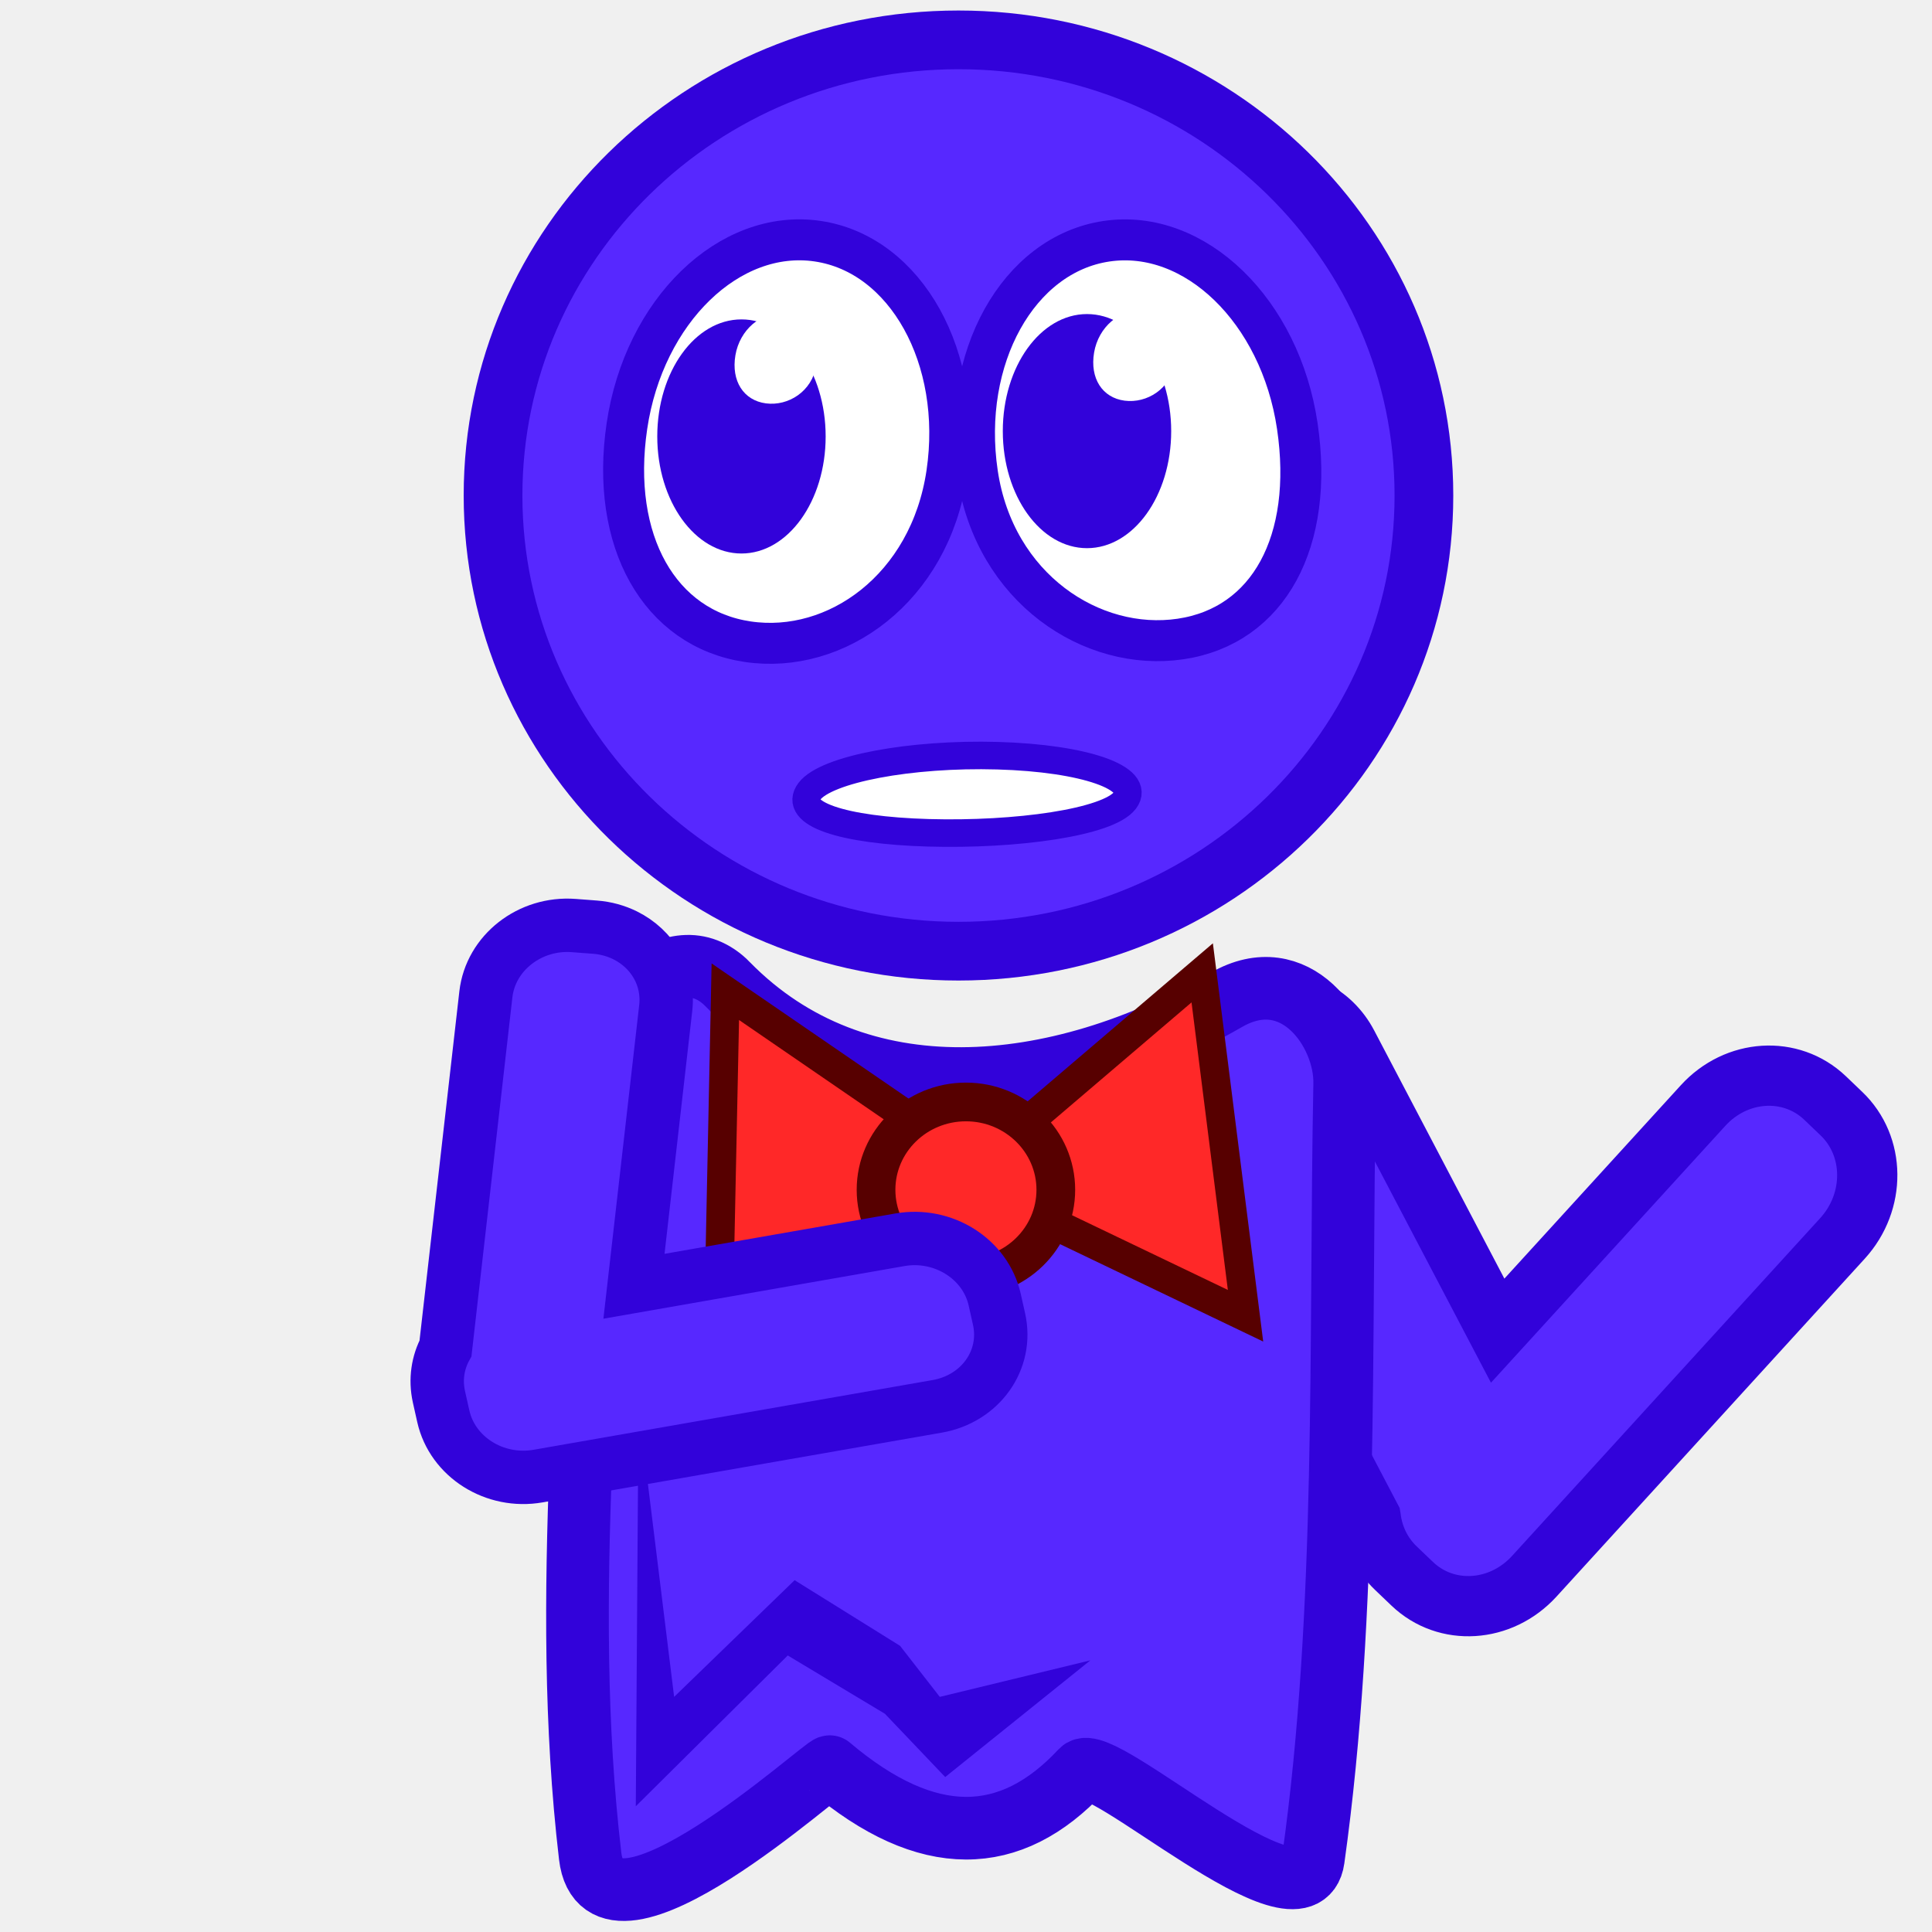
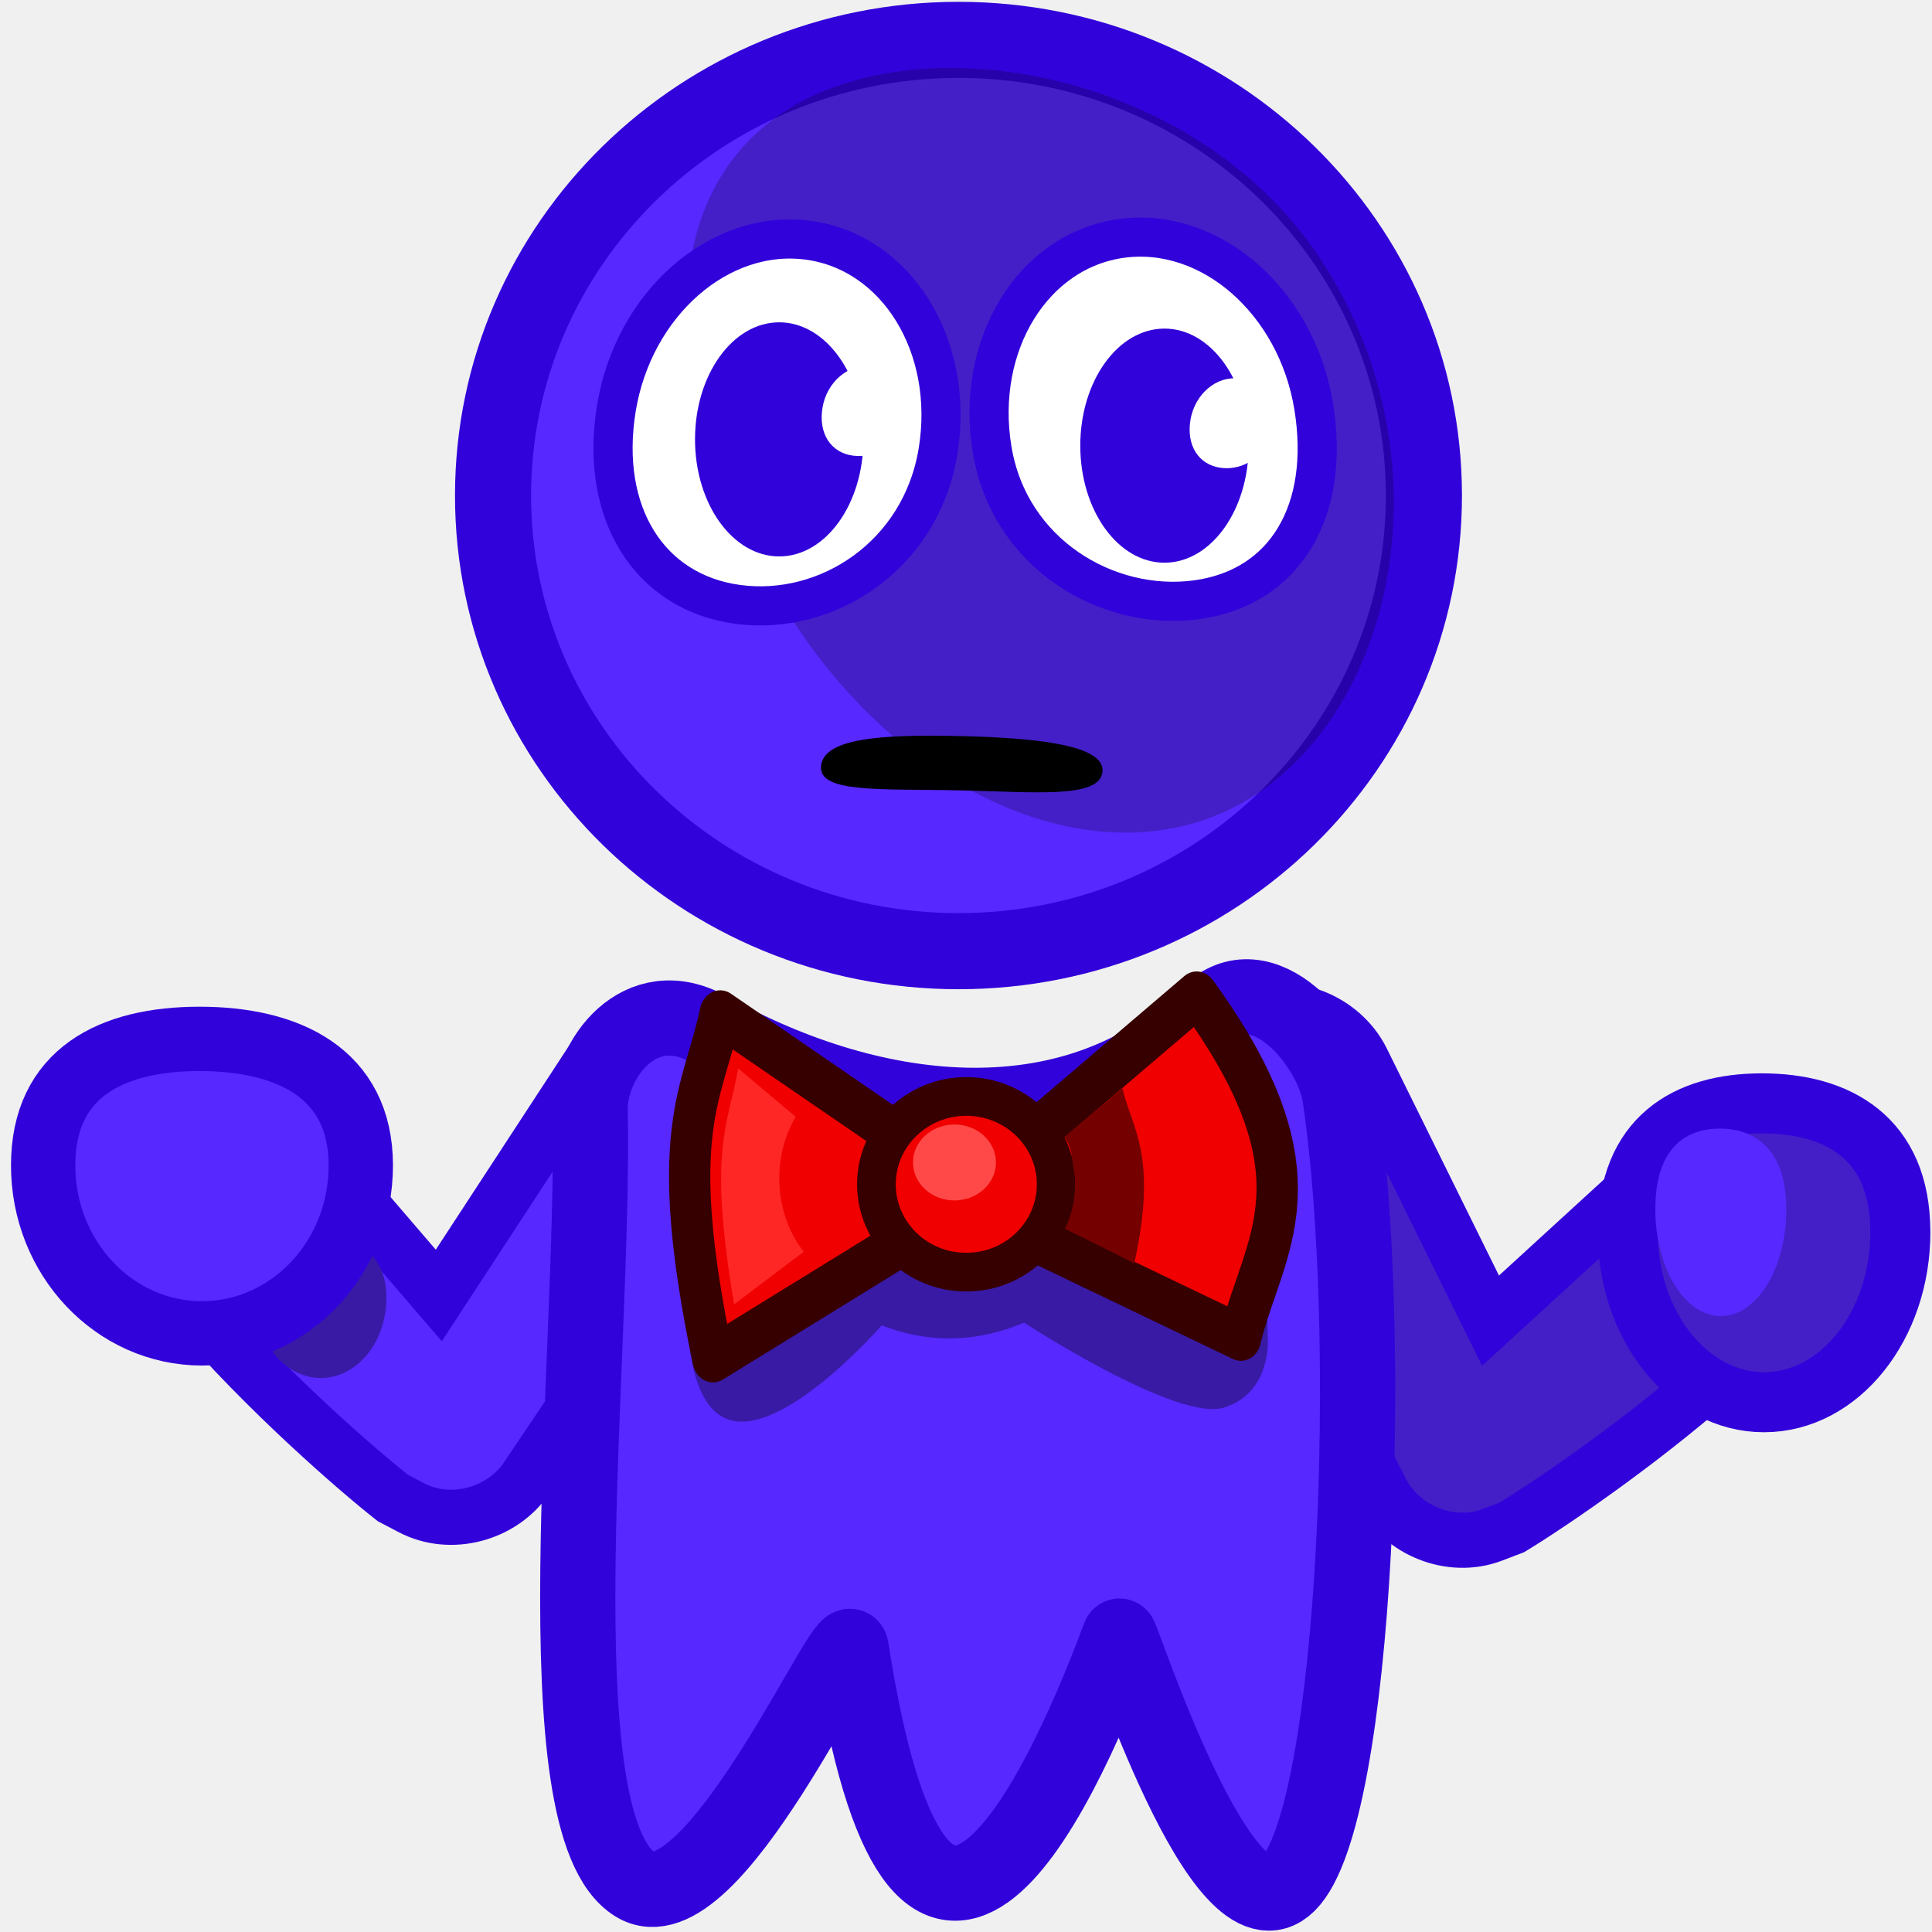
- <svg xmlns="http://www.w3.org/2000/svg" width="100" height="100" viewBox="0 0 26.458 26.458" version="1.1" id="svg1">
-   <defs id="defs1" />
+ <svg xmlns="http://www.w3.org/2000/svg" width="100" height="100" viewBox="0 0 26.458 26.458" version="1.1" id="svg1" xml:space="preserve">
+   <defs id="defs1">
+     <linearGradient id="linearGradient13895">
+       <stop style="stop-color:#000000;stop-opacity:1;" offset="0" id="stop13893" />
+     </linearGradient>
+     <filter style="color-interpolation-filters:sRGB;" id="filter14269" x="-0.312" y="-0.296" width="1.623" height="1.592">
+       <feGaussianBlur stdDeviation="0.205" result="blur" id="feGaussianBlur14263" />
+       <feComposite in="SourceGraphic" in2="blur" operator="in" result="composite1" id="feComposite14265" />
+       <feComposite in="composite1" in2="composite1" operator="in" result="composite2" id="feComposite14267" />
+     </filter>
+   </defs>
  <g id="layer1">
-     <path id="path3" style="fill:#5728ff;fill-opacity:1;stroke:#3202da;stroke-width:0.825;stroke-dasharray:none;stroke-opacity:1" d="m 17.329,13.741 c -0.149,0.026 -0.298,0.084 -0.438,0.175 l -0.27,0.176 c -0.561,0.366 -0.767,1.13 -0.462,1.712 l 2.613,4.981 6.3e-5,5.06e-4 c 0.032,0.258 0.148,0.503 0.345,0.691 l 0.224,0.214 c 0.467,0.445 1.212,0.398 1.671,-0.105 l 4.22,-4.626 c 0.459,-0.503 0.451,-1.266 -0.016,-1.71 L 24.993,15.036 C 24.525,14.591 23.78,14.638 23.322,15.141 l -2.812,3.082 -2.055,-3.917 C 18.226,13.869 17.776,13.662 17.329,13.741 Z" />
-     <path id="rect3" style="fill:#5728ff;fill-opacity:1;stroke:#3202da;stroke-width:0.858;stroke-opacity:1" d="m 9.966,13.48 c 1.775,1.808 4.489,1.562 6.828,0.213 0.944,-0.545 1.635,0.432 1.621,1.148 -0.068,3.541 0.05,7.201 -0.43,10.619 -0.148,1.053 -2.915,-1.49 -3.176,-1.21 -0.965,1.037 -2.103,1.079 -3.445,-0.056 -0.047,-0.04 -3.102,2.759 -3.282,1.223 -0.421,-3.578 0.053,-7.188 0.08,-10.782 0.005,-0.716 1.05,-1.924 1.804,-1.156 z" />
-     <ellipse style="fill:#5728ff;fill-opacity:1;stroke:#3202da;stroke-width:0.804;stroke-dasharray:none;stroke-opacity:1" id="path1" cx="13.126" cy="6.786" rx="6.374" ry="6.24" />
-     <path id="ellipse3" style="fill:#ffffff;stroke:#3202da;stroke-width:0.561;stroke-opacity:1" transform="rotate(8.428451)" d="m 13.776,4.512 c 0,1.594 -1.135,2.68 -2.358,2.68 -1.223,-2e-7 -2.07,-1.086 -2.07,-2.68 0,-1.594 0.991,-2.886 2.214,-2.886 1.223,0 2.214,1.292 2.214,2.886 z" />
-     <path id="ellipse1" style="fill:#ffffff;stroke:#3202da;stroke-width:0.561;stroke-opacity:1" transform="matrix(-0.9891997,0.1465743,0.1465743,0.9891997,0,0)" d="m -12.291,8.375 c 0,1.594 -1.197,2.651 -2.419,2.651 -1.223,0 -2.009,-1.057 -2.009,-2.651 0,-1.594 0.991,-2.886 2.214,-2.886 1.223,0 2.214,1.292 2.214,2.886 z" />
-     <path id="path2" style="fill:#ffffff;stroke:#3202da;stroke-width:0.377;stroke-opacity:1;stroke-dasharray:none" d="m 15.406,10.961 c -0.23,0.303 -1.496,0.478 -2.689,0.444 -1.193,-0.034 -1.863,-0.265 -1.632,-0.569 0.23,-0.303 1.385,-0.521 2.578,-0.487 1.193,0.034 1.974,0.308 1.743,0.612 z" />
-     <path style="fill:#ff2828;fill-opacity:1;stroke:#570000;stroke-width:0.498;stroke-opacity:1" id="path5" d="M 11.531,16.706 6.2,16.371 9.156,11.922 Z" transform="matrix(0.03092799,0.8854601,-0.78587,0.03484738,22.60674,7.520962)" />
-     <path style="fill:#ff2828;fill-opacity:1;stroke:#570000;stroke-width:0.498;stroke-opacity:1" id="path6" d="M 11.531,16.706 6.2,16.371 9.156,11.922 Z" transform="matrix(0.0619263,0.8838333,0.7852006,-0.04760398,3.225363,8.622313)" />
-     <ellipse style="fill:#ff2828;fill-opacity:1;stroke:#570000;stroke-width:0.53;stroke-opacity:1" id="path4" cx="13.228" cy="16.294" rx="1.231" ry="1.203" />
-     <ellipse style="fill:#3202da;fill-opacity:1;stroke:none;stroke-width:0.585;stroke-opacity:1" id="path7" cx="10.154" cy="5.977" rx="1.153" ry="1.603" />
-     <ellipse style="fill:#3202da;fill-opacity:1;stroke:none;stroke-width:0.585;stroke-opacity:1" id="ellipse7" cx="14.886" cy="5.904" rx="1.153" ry="1.603" />
-     <path id="path8" style="fill:#ffffff;stroke:none;stroke-width:0.133;stroke-opacity:1" d="m 11.178,5.01 c -0.059,0.351 -0.383,0.554 -0.689,0.514 -0.306,-0.04 -0.477,-0.307 -0.418,-0.658 0.059,-0.351 0.355,-0.604 0.661,-0.564 0.306,0.04 0.506,0.357 0.447,0.709 z" />
-     <path id="path9" style="fill:#ffffff;stroke:none;stroke-width:0.133;stroke-opacity:1" d="m 16.09,4.973 c -0.059,0.351 -0.383,0.554 -0.689,0.514 -0.306,-0.04 -0.477,-0.307 -0.418,-0.658 0.059,-0.351 0.355,-0.604 0.661,-0.564 0.306,0.04 0.506,0.357 0.447,0.709 z" />
-     <path style="fill:#3202da;fill-opacity:1;stroke:none;stroke-width:0.663;stroke-opacity:1" d="m 8.744,19.275 -0.037,5.461 2.081,-2.065 1.331,0.799 0.825,0.866 1.988,-1.598 -2.062,0.5 -0.544,-0.699 -1.444,-0.899 -1.65,1.598 z" id="path10" />
-     <path id="rect1" style="fill:#5728ff;fill-opacity:1;stroke:#3202da;stroke-width:0.731;stroke-dasharray:none;stroke-opacity:1" d="M 8.561,12.809 C 8.437,12.748 8.297,12.708 8.147,12.697 L 7.858,12.675 C 7.256,12.629 6.719,13.049 6.654,13.616 l -0.553,4.848 -2.072e-4,3.83e-4 c -0.105,0.196 -0.142,0.427 -0.09,0.663 l 0.06,0.268 c 0.125,0.558 0.704,0.923 1.298,0.819 l 5.466,-0.955 c 0.594,-0.104 0.971,-0.637 0.847,-1.194 l -0.06,-0.268 C 13.496,17.24 12.918,16.875 12.324,16.978 L 8.682,17.615 9.117,13.803 C 9.165,13.377 8.934,12.994 8.561,12.809 Z" />
+     <path id="path3" style="fill:#441fc7;fill-opacity:1;stroke:#3202da;stroke-width:0.755;stroke-dasharray:none;stroke-opacity:1" d="m 24.612,15.243 c 0.231,0.114 0.388,0.313 0.554,0.502 1.124,1.409 -3.439,4.551 -4.462,5.172 l -0.27,0.103 c -0.562,0.213 -1.24,-0.055 -1.519,-0.601 L 16.347,15.388 c -0.279,-0.547 -0.05,-1.158 0.512,-1.372 l 0.27,-0.102 c 0.562,-0.213 1.24,0.055 1.519,0.601 l 1.764,3.571 2.99,-2.737 c 0.339,-0.281 0.817,-0.308 1.209,-0.107 z" />
+     <path id="rect1" style="fill:#5728ff;fill-opacity:1;stroke:#3202da;stroke-width:0.755;stroke-dasharray:none;stroke-opacity:1" d="m 2.18,14.415 c -0.243,0.086 -0.423,0.265 -0.61,0.432 -1.285,1.264 2.87,4.93 3.811,5.668 l 0.256,0.134 c 0.533,0.279 1.238,0.094 1.58,-0.415 l 3.151,-4.686 c 0.342,-0.509 0.189,-1.144 -0.344,-1.423 L 9.768,13.991 C 9.235,13.712 8.53,13.897 8.188,14.406 L 6.009,17.741 3.367,14.666 C 3.064,14.346 2.593,14.262 2.18,14.415 Z" />
+     <path id="rect3" style="fill:#5728ff;fill-opacity:1;stroke:#3202da;stroke-width:1.03;stroke-dasharray:none;stroke-opacity:1" d="m 16.542,13.889 c -1.778,1.749 -4.495,1.512 -6.837,0.206 -0.945,-0.527 -1.637,0.418 -1.623,1.111 0.068,3.427 -0.722,9.785 0.619,10.602 1.053,0.642 2.898,-3.605 2.955,-3.239 0.923,5.983 2.781,2.241 3.675,-0.163 0.021,-0.056 1.408,4.294 2.31,3.397 0.949,-0.944 1.193,-7.571 0.708,-10.796 -0.103,-0.686 -1.051,-1.861 -1.807,-1.118 z" />
+     <ellipse style="fill:#5728ff;fill-opacity:1;stroke:#3202da;stroke-width:1.042;stroke-dasharray:none;stroke-opacity:1" id="path1" cx="13.126" cy="6.786" rx="6.374" ry="6.24" />
+     <path id="path12" style="fill-opacity:0.22;stroke-width:0.515;stroke-linecap:round;stroke-linejoin:round" d="m 10.897,8.558 c 1.715,2.59 4.543,3.595 6.416,2.244 C 19.185,9.452 19.79,6.124 18.075,3.534 16.36,0.944 12.498,0.257 10.625,1.608 8.753,2.959 9.182,5.968 10.897,8.558 Z" />
+     <path id="ellipse3" style="fill:#ffffff;stroke:#3202da;stroke-width:0.536;stroke-opacity:1" d="M 12.846,6.181 C 12.611,7.615 11.321,8.44 10.105,8.277 8.889,8.114 8.207,7.025 8.441,5.591 8.676,4.157 9.853,3.127 11.069,3.29 c 1.216,0.163 2.012,1.457 1.777,2.891 z" />
+     <path id="ellipse1" style="fill:#ffffff;stroke:#3202da;stroke-width:0.536;stroke-opacity:1" d="m 13.586,6.153 c 0.235,1.433 1.581,2.224 2.797,2.061 1.216,-0.163 1.842,-1.218 1.607,-2.651 -0.235,-1.433 -1.411,-2.462 -2.627,-2.299 -1.216,0.163 -2.012,1.456 -1.777,2.889 z" />
+     <path id="path2" style="fill:#000000;fill-opacity:1;stroke:none;stroke-width:0.253;stroke-opacity:1" d="m 15.098,10.569 c -0.038,0.373 -0.921,0.276 -1.985,0.254 -1.064,-0.022 -1.907,0.039 -1.869,-0.334 0.038,-0.373 0.79,-0.432 1.854,-0.41 1.064,0.022 2.038,0.117 2,0.49 z" />
+     <ellipse style="fill:#3202da;fill-opacity:1;stroke:none;stroke-width:0.585;stroke-opacity:1" id="path7" cx="10.671" cy="6.017" rx="1.153" ry="1.603" />
+     <ellipse style="fill:#3202da;fill-opacity:1;stroke:none;stroke-width:0.585;stroke-opacity:1" id="ellipse7" cx="15.947" cy="6.103" rx="1.153" ry="1.603" />
+     <path id="path8" style="fill:#ffffff;stroke:none;stroke-width:0.133;stroke-opacity:1" d="m 12.371,5.726 c -0.059,0.351 -0.383,0.554 -0.689,0.514 -0.306,-0.04 -0.477,-0.307 -0.418,-0.658 0.059,-0.351 0.355,-0.604 0.661,-0.564 0.306,0.04 0.506,0.357 0.447,0.709 z" />
+     <path id="path9" style="fill:#ffffff;stroke:none;stroke-width:0.133;stroke-opacity:1" d="m 17.41,5.893 c -0.059,0.351 -0.383,0.554 -0.689,0.514 -0.306,-0.04 -0.477,-0.307 -0.418,-0.658 0.059,-0.351 0.355,-0.604 0.661,-0.564 0.306,0.04 0.506,0.357 0.447,0.709 z" />
+     <path style="fill:#000000;fill-opacity:0.355;stroke:none;stroke-width:0.601;stroke-linecap:round;stroke-linejoin:round;stroke-dasharray:none;stroke-opacity:1" d="m 9.45,17.1 c 0,0 -0.255,1.999 0.487,2.325 C 10.68,19.751 12.075,18.15 12.075,18.15 c 0.69,0.267 1.335,0.22 1.95,-0.037 0,0 2.087,1.364 2.737,1.163 0.651,-0.201 0.6,-0.938 0.6,-0.938 L 17.325,16.575 Z" id="path37" />
+     <g id="g36" transform="translate(-0.375,-0.0375)">
+       <path id="path5" style="fill:#f00000;stroke:#360000;stroke-width:0.719;stroke-linejoin:round" transform="matrix(0.03092799,0.8854601,-0.78587,0.03484738,22.91192,7.857737)" d="M 11.531,16.706 C 7.96,17.402 7.452,16.719 6.2,16.371 l 2.955,-4.449 z" />
+       <path id="path6" style="fill:#f00000;stroke:#360000;stroke-width:0.719;stroke-linejoin:round" transform="matrix(0.0619263,0.8838333,0.7852006,-0.04760398,3.530536,8.959088)" d="M 11.531,16.706 C 10.115,17.205 9.142,18.453 6.2,16.371 L 9.156,11.922 Z" />
+       <ellipse style="fill:#f00000;fill-opacity:1;stroke:#360000;stroke-width:0.53;stroke-opacity:1" id="path4" cx="13.608" cy="16.256" rx="1.231" ry="1.203" />
+       <ellipse style="fill:#ff4949;fill-opacity:1;stroke:none;stroke-width:0.237;stroke-opacity:1" id="ellipse34" cx="13.446" cy="15.957" rx="0.568" ry="0.52" />
+       <path id="path35" style="fill:#ff2626;fill-opacity:1;stroke:none;stroke-width:0.37;stroke-linejoin:round" d="m 10.484,14.669 c -0.131,0.765 -0.421,1.088 -0.055,3.231 l 0.953,-0.72 a 1.295,1.498 0 0 1 -0.335,-1.005 1.295,1.498 0 0 1 0.225,-0.844 z" />
+       <path id="path36" style="fill:#750000;fill-opacity:1;stroke:none;stroke-width:0.294;stroke-linejoin:round" d="m 15.747,14.942 c 0.118,0.534 0.492,0.899 0.162,2.396 l -0.951,-0.476 c 0.114,-0.219 0.142,-0.429 0.142,-0.689 -0.053,-0.223 -0.018,-0.389 -0.149,-0.562 z" />
+     </g>
+     <path id="path40" style="fill:#381aa5;fill-opacity:1;stroke:none;stroke-width:0.391;stroke-linecap:round;stroke-linejoin:round" d="m 5.292,17.77 c -1e-7,0.608 -0.402,1.101 -0.897,1.101 -0.495,0 -0.897,-0.493 -0.897,-1.101 -10e-8,-0.608 0.388,-0.83 0.883,-0.83 0.495,0 0.91,0.222 0.91,0.83 z" />
+     <path id="path38" style="fill:#5728ff;stroke:#3202da;stroke-width:0.881;stroke-linecap:round;stroke-linejoin:round" d="m 4.941,15.96 c -3e-7,1.27 -0.974,2.3 -2.175,2.3 -1.201,0 -2.175,-1.03 -2.175,-2.3 -3.1e-7,-1.27 0.941,-1.733 2.142,-1.733 1.201,0 2.208,0.463 2.208,1.733 z" />
+     <path id="path39" style="fill:#441fc7;fill-opacity:1;stroke:#3202da;stroke-width:0.822;stroke-linecap:round;stroke-linejoin:round" d="m 26.025,16.869 c -1e-6,1.289 -0.836,2.334 -1.867,2.334 -1.031,0 -1.867,-1.045 -1.867,-2.334 -1e-6,-1.289 0.807,-1.759 1.838,-1.759 1.031,0 1.895,0.469 1.895,1.759 z" />
+     <path id="path41" style="fill:#5728ff;fill-opacity:1;stroke:none;stroke-width:0.451;stroke-linecap:round;stroke-linejoin:round" d="m 24.463,16.559 c 0,0.809 -0.402,1.464 -0.897,1.464 -0.495,0 -0.897,-0.655 -0.897,-1.464 0,-0.809 0.388,-1.103 0.883,-1.103 0.495,0 0.91,0.295 0.91,1.103 z" />
  </g>
</svg>
